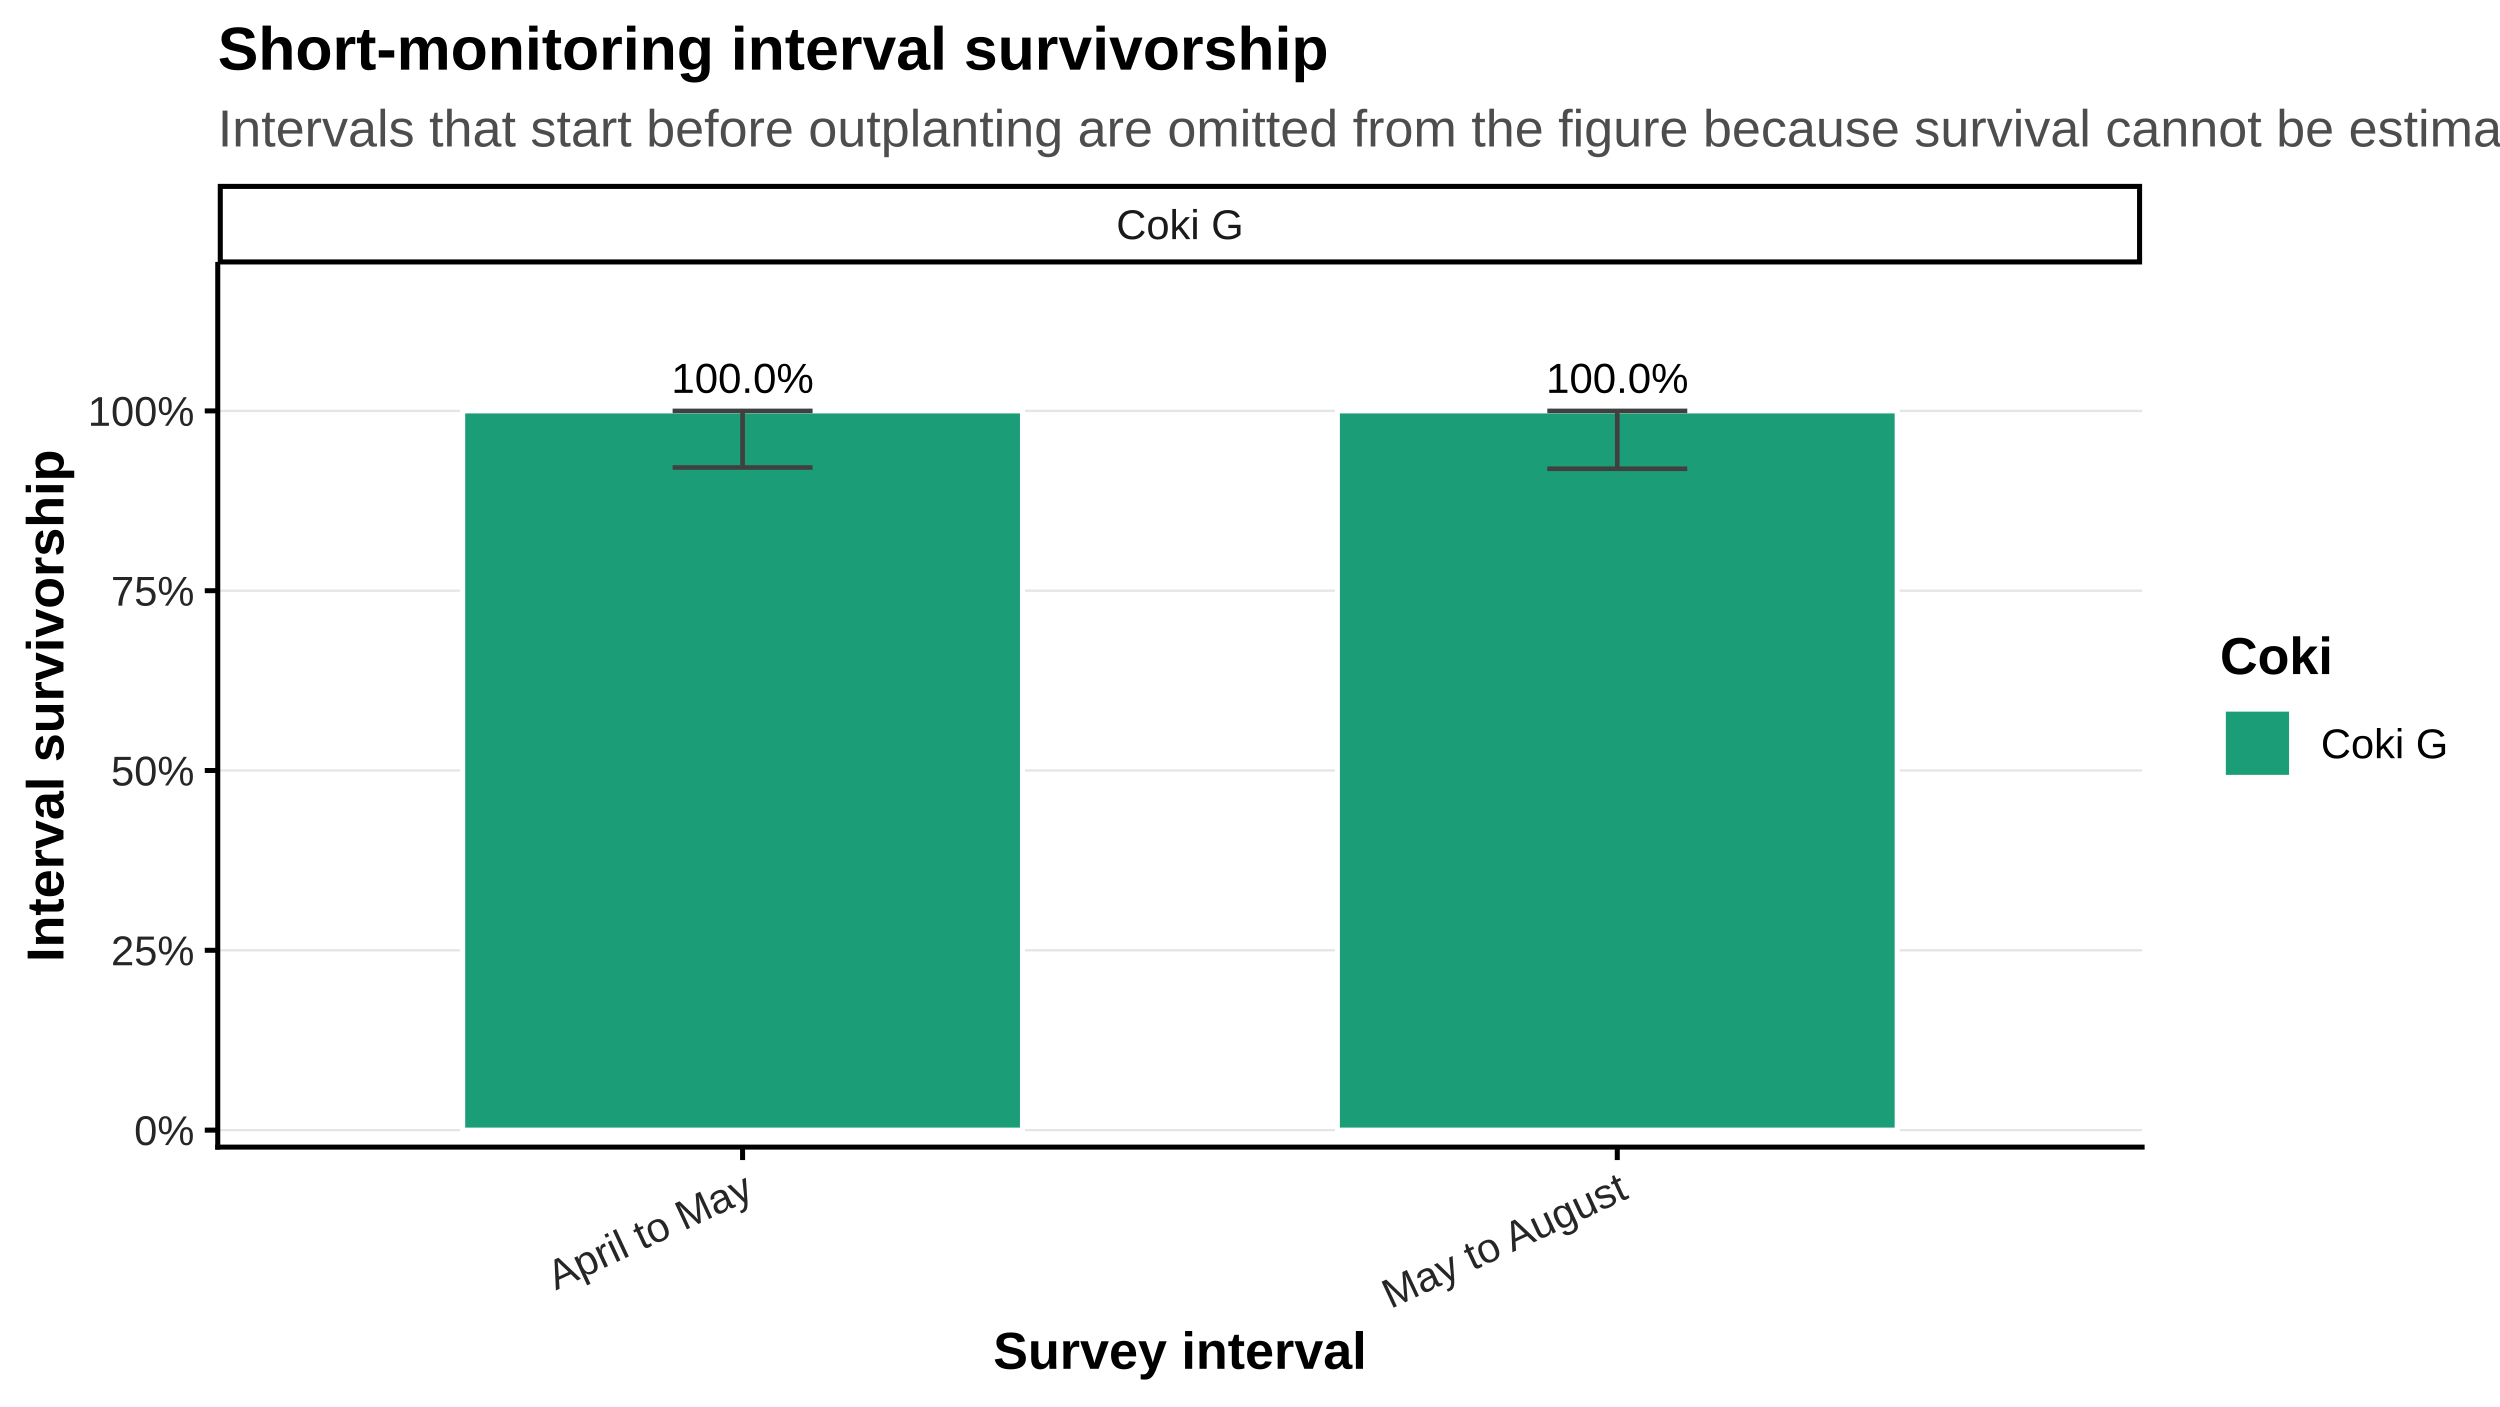
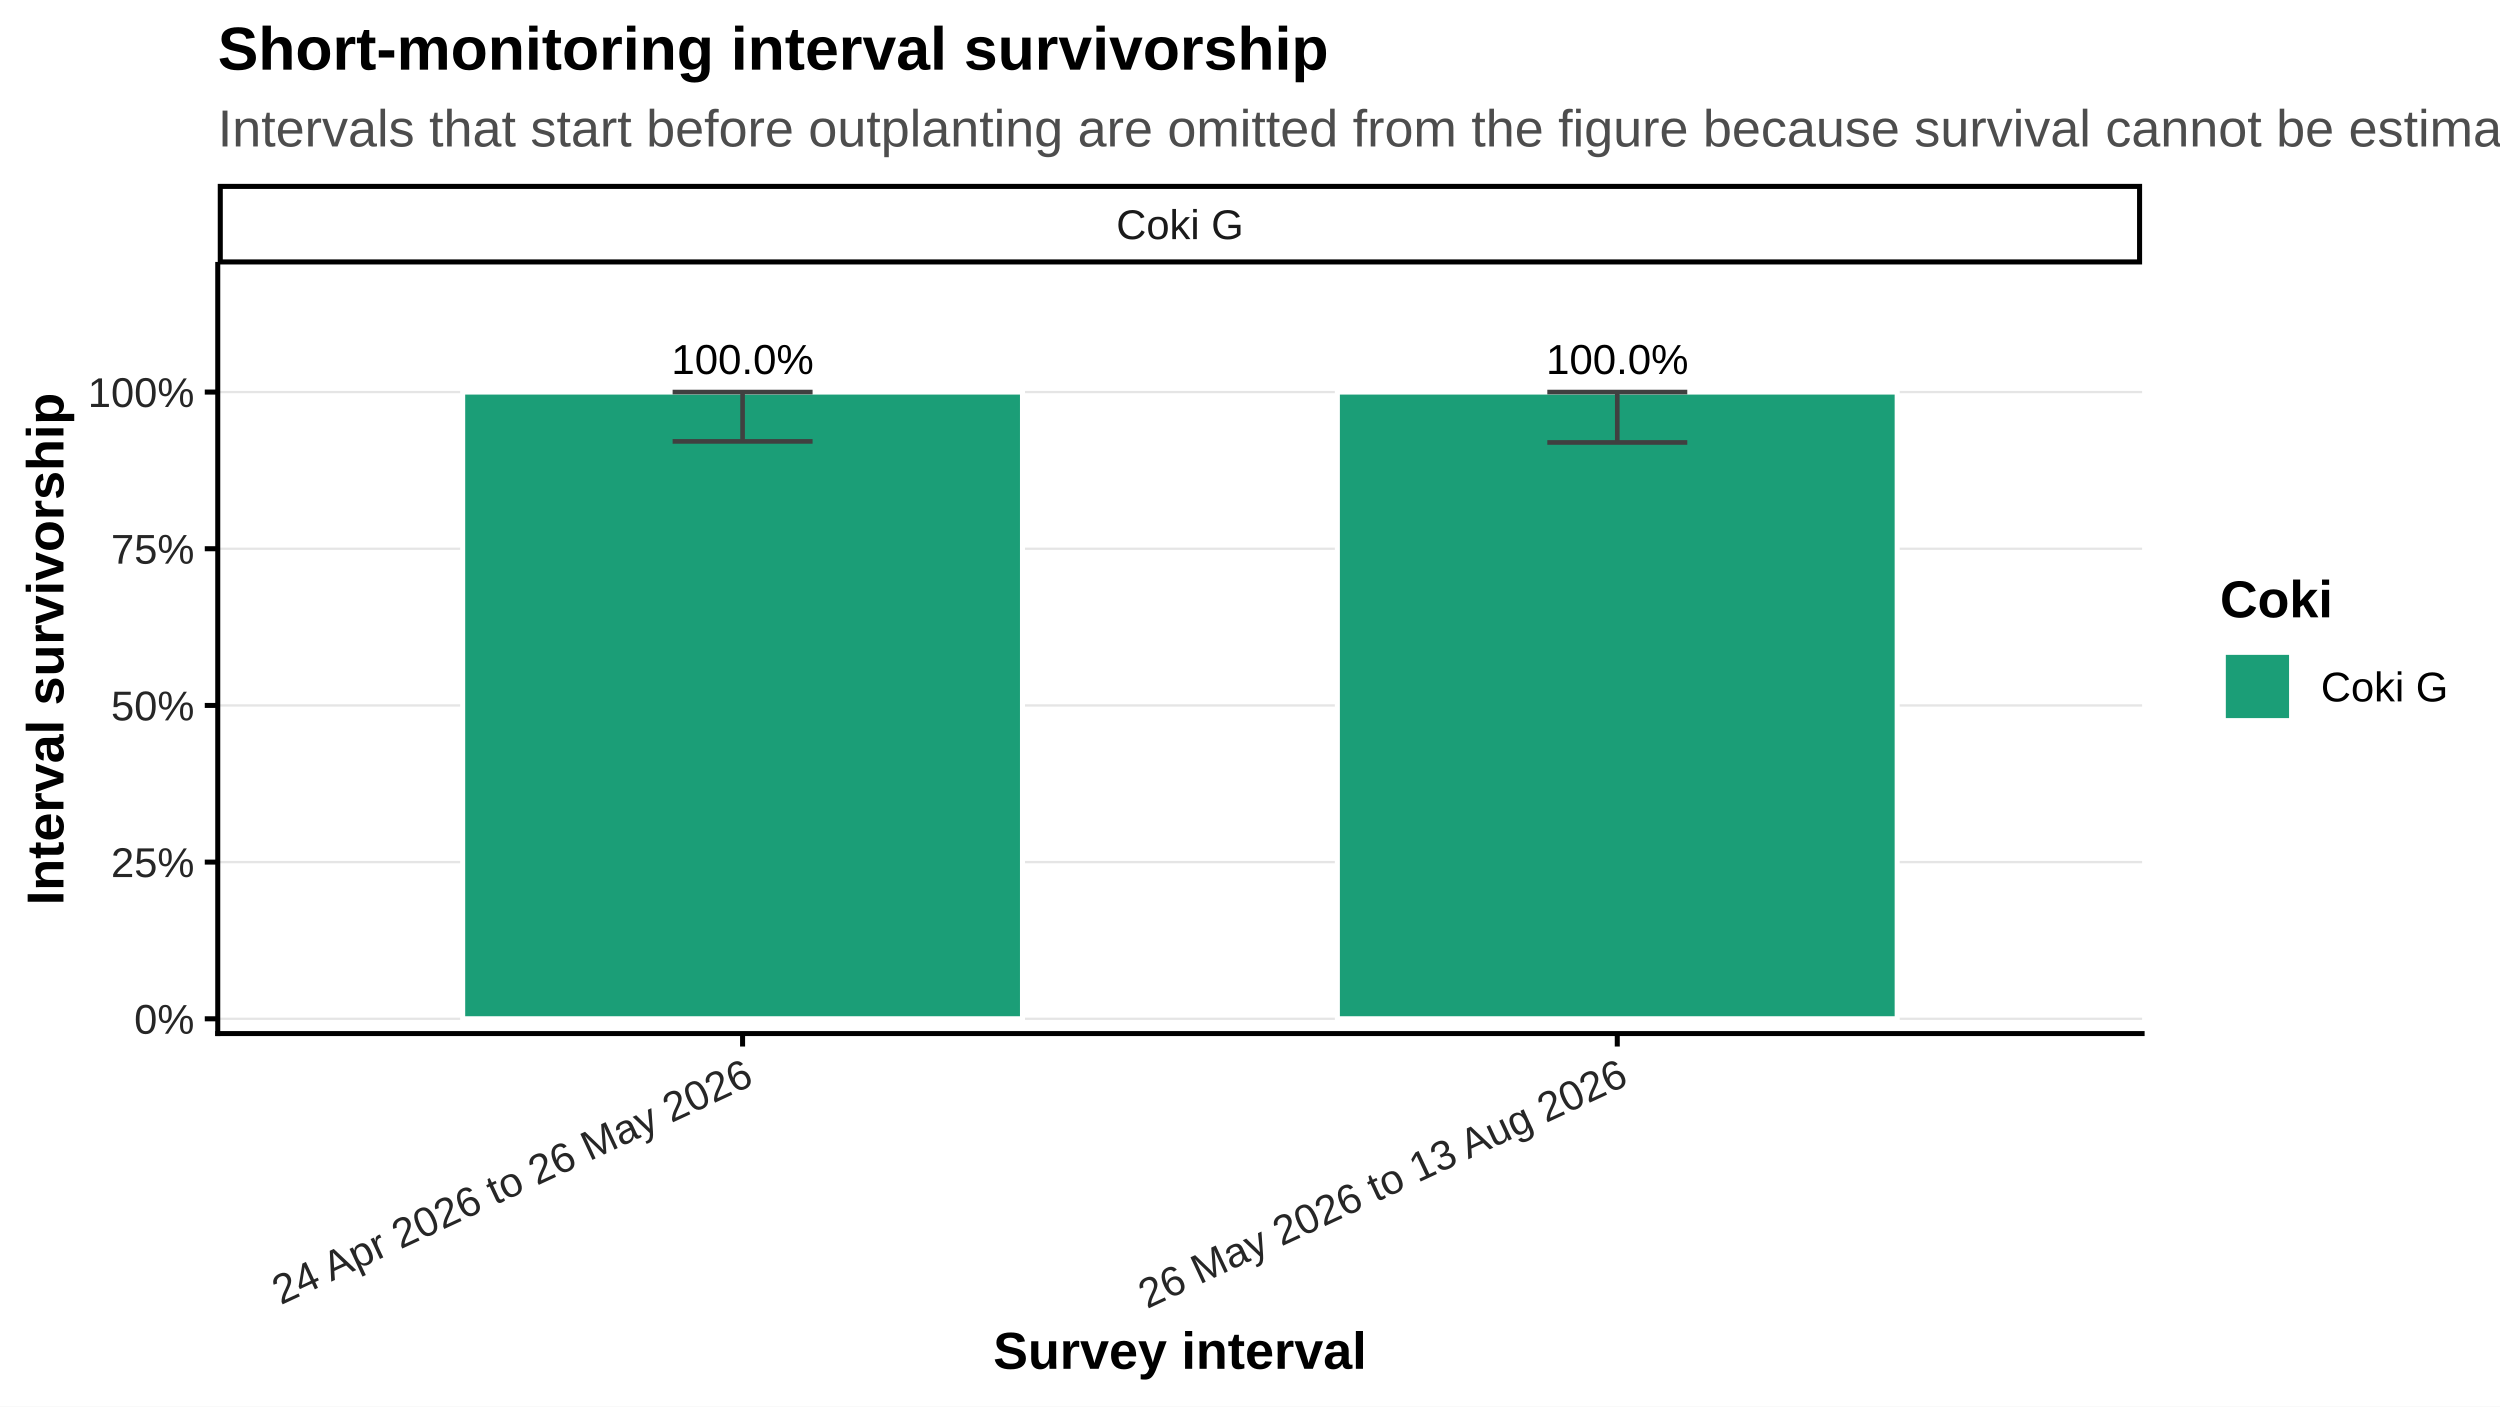
<svg xmlns="http://www.w3.org/2000/svg" class="svglite" width="576.00pt" height="324.00pt" viewBox="0 0 576.00 324.00">
  <defs>
    <style type="text/css">
    .svglite line, .svglite polyline, .svglite polygon, .svglite path, .svglite rect, .svglite circle {
      fill: none;
      stroke: #000000;
      stroke-linecap: round;
      stroke-linejoin: round;
      stroke-miterlimit: 10.00;
    }
    .svglite text {
      white-space: pre;
    }
  </style>
  </defs>
  <rect width="100%" height="100%" style="stroke: none; fill: #FFFFFF;" />
  <defs>
    <clipPath id="cpMC4wMHw1NzYuMDB8MC4wMHwzMjQuMDA=">
      <rect x="0.00" y="0.00" width="576.00" height="324.00" />
    </clipPath>
  </defs>
  <g clip-path="url(#cpMC4wMHw1NzYuMDB8MC4wMHwzMjQuMDA=)">
    <rect x="0.00" y="0.00" width="576.00" height="324.00" style="stroke-width: 1.16; stroke: #FFFFFF; fill: #FFFFFF;" />
  </g>
  <defs>
-     <clipPath id="cpNTAuMTd8NDkzLjU0fDYwLjkzfDI2NC4yOQ==">
-       <rect x="50.17" y="60.93" width="443.37" height="203.35" />
+     <clipPath id="cpNTAuMTd8NDkzLjU0fDYwLjkzfDIzOC4xMw==">
+       <rect x="50.17" y="60.93" width="443.37" height="177.20" />
    </clipPath>
  </defs>
-   <g clip-path="url(#cpNTAuMTd8NDkzLjU0fDYwLjkzfDI2NC4yOQ==)">
-     <rect x="50.17" y="60.93" width="443.37" height="203.35" style="stroke-width: 1.16; stroke: none; fill: #FFFFFF;" />
-     <polyline points="50.17,260.38 493.54,260.38 " style="stroke-width: 0.53; stroke: #E5E5E5; stroke-linecap: butt;" />
-     <polyline points="50.17,218.95 493.54,218.95 " style="stroke-width: 0.53; stroke: #E5E5E5; stroke-linecap: butt;" />
-     <polyline points="50.17,177.52 493.54,177.52 " style="stroke-width: 0.53; stroke: #E5E5E5; stroke-linecap: butt;" />
-     <polyline points="50.17,136.10 493.54,136.10 " style="stroke-width: 0.53; stroke: #E5E5E5; stroke-linecap: butt;" />
-     <polyline points="50.17,94.67 493.54,94.67 " style="stroke-width: 0.53; stroke: #E5E5E5; stroke-linecap: butt;" />
-     <rect x="106.60" y="94.67" width="128.98" height="165.71" style="stroke-width: 1.16; stroke: #FFFFFF; stroke-linecap: butt; stroke-linejoin: miter; fill: #1B9E77;" />
-     <rect x="308.13" y="94.67" width="128.98" height="165.71" style="stroke-width: 1.16; stroke: #FFFFFF; stroke-linecap: butt; stroke-linejoin: miter; fill: #1B9E77;" />
-     <polyline points="154.97,94.67 187.22,94.67 " style="stroke-width: 1.07; stroke: #404040; stroke-linecap: butt;" />
-     <polyline points="171.09,94.67 171.09,107.71 " style="stroke-width: 1.07; stroke: #404040; stroke-linecap: butt;" />
-     <polyline points="154.97,107.71 187.22,107.71 " style="stroke-width: 1.07; stroke: #404040; stroke-linecap: butt;" />
-     <polyline points="356.50,94.67 388.75,94.67 " style="stroke-width: 1.07; stroke: #404040; stroke-linecap: butt;" />
-     <polyline points="372.62,94.67 372.62,108.00 " style="stroke-width: 1.07; stroke: #404040; stroke-linecap: butt;" />
-     <polyline points="356.50,108.00 388.75,108.00 " style="stroke-width: 1.07; stroke: #404040; stroke-linecap: butt;" />
-     <text x="171.09" y="90.51" text-anchor="middle" style="font-size: 9.67px; font-family: &quot;Arial&quot;;" textLength="32.80px" lengthAdjust="spacingAndGlyphs">100.0%</text>
-     <text x="372.62" y="90.51" text-anchor="middle" style="font-size: 9.67px; font-family: &quot;Arial&quot;;" textLength="32.80px" lengthAdjust="spacingAndGlyphs">100.0%</text>
+   <g clip-path="url(#cpNTAuMTd8NDkzLjU0fDYwLjkzfDIzOC4xMw==)">
+     <rect x="50.17" y="60.93" width="443.37" height="177.20" style="stroke-width: 1.16; stroke: none; fill: #FFFFFF;" />
+     <polyline points="50.17,234.73 493.54,234.73 " style="stroke-width: 0.53; stroke: #E5E5E5; stroke-linecap: butt;" />
+     <polyline points="50.17,198.63 493.54,198.63 " style="stroke-width: 0.53; stroke: #E5E5E5; stroke-linecap: butt;" />
+     <polyline points="50.17,162.53 493.54,162.53 " style="stroke-width: 0.53; stroke: #E5E5E5; stroke-linecap: butt;" />
+     <polyline points="50.17,126.43 493.54,126.43 " style="stroke-width: 0.53; stroke: #E5E5E5; stroke-linecap: butt;" />
+     <polyline points="50.17,90.33 493.54,90.33 " style="stroke-width: 0.53; stroke: #E5E5E5; stroke-linecap: butt;" />
+     <rect x="106.60" y="90.33" width="128.98" height="144.39" style="stroke-width: 1.16; stroke: #FFFFFF; stroke-linecap: butt; stroke-linejoin: miter; fill: #1B9E77;" />
+     <rect x="308.13" y="90.33" width="128.98" height="144.39" style="stroke-width: 1.16; stroke: #FFFFFF; stroke-linecap: butt; stroke-linejoin: miter; fill: #1B9E77;" />
+     <polyline points="154.97,90.33 187.22,90.33 " style="stroke-width: 1.07; stroke: #404040; stroke-linecap: butt;" />
+     <polyline points="171.09,90.33 171.09,101.70 " style="stroke-width: 1.07; stroke: #404040; stroke-linecap: butt;" />
+     <polyline points="154.97,101.70 187.22,101.70 " style="stroke-width: 1.07; stroke: #404040; stroke-linecap: butt;" />
+     <polyline points="356.50,90.33 388.75,90.33 " style="stroke-width: 1.07; stroke: #404040; stroke-linecap: butt;" />
+     <polyline points="372.62,90.33 372.62,101.94 " style="stroke-width: 1.07; stroke: #404040; stroke-linecap: butt;" />
+     <polyline points="356.50,101.94 388.75,101.94 " style="stroke-width: 1.07; stroke: #404040; stroke-linecap: butt;" />
+     <text x="171.09" y="86.17" text-anchor="middle" style="font-size: 9.67px; font-family: &quot;Arial&quot;;" textLength="32.80px" lengthAdjust="spacingAndGlyphs">100.0%</text>
+     <text x="372.62" y="86.17" text-anchor="middle" style="font-size: 9.67px; font-family: &quot;Arial&quot;;" textLength="32.80px" lengthAdjust="spacingAndGlyphs">100.0%</text>
  </g>
  <g clip-path="url(#cpMC4wMHw1NzYuMDB8MC4wMHwzMjQuMDA=)">
</g>
  <defs>
    <clipPath id="cpNTAuMTd8NDkzLjU0fDQyLjM2fDYwLjkz">
      <rect x="50.17" y="42.36" width="443.37" height="18.57" />
    </clipPath>
  </defs>
  <g clip-path="url(#cpNTAuMTd8NDkzLjU0fDQyLjM2fDYwLjkz)">
    <rect x="50.17" y="42.36" width="443.37" height="18.57" style="stroke-width: 2.33; fill: #FFFFFF;" />
    <text x="271.86" y="55.09" text-anchor="middle" style="font-size: 9.60px;fill: #1A1A1A; font-family: &quot;Arial&quot;;" textLength="29.31px" lengthAdjust="spacingAndGlyphs">Coki G</text>
  </g>
  <g clip-path="url(#cpMC4wMHw1NzYuMDB8MC4wMHwzMjQuMDA=)">
-     <polyline points="50.17,264.29 493.54,264.29 " style="stroke-width: 1.16; stroke-linecap: square;" />
-     <polyline points="171.09,267.28 171.09,264.29 " style="stroke-width: 1.16; stroke-linecap: butt;" />
-     <polyline points="372.62,267.28 372.62,264.29 " style="stroke-width: 1.16; stroke-linecap: butt;" />
-     <text transform="translate(174.00,275.91) rotate(-25)" text-anchor="end" style="font-size: 9.60px;fill: #262626; font-family: &quot;Arial&quot;;" textLength="50.64px" lengthAdjust="spacingAndGlyphs">April to May</text>
-     <text transform="translate(375.53,275.91) rotate(-25)" text-anchor="end" style="font-size: 9.60px;fill: #262626; font-family: &quot;Arial&quot;;" textLength="61.32px" lengthAdjust="spacingAndGlyphs">May to August</text>
-     <polyline points="50.17,264.29 50.17,60.93 " style="stroke-width: 1.16; stroke-linecap: square;" />
-     <text x="44.79" y="263.82" text-anchor="end" style="font-size: 9.60px;fill: #262626; font-family: &quot;Arial&quot;;" textLength="13.87px" lengthAdjust="spacingAndGlyphs">0%</text>
-     <text x="44.79" y="222.39" text-anchor="end" style="font-size: 9.60px;fill: #262626; font-family: &quot;Arial&quot;;" textLength="19.20px" lengthAdjust="spacingAndGlyphs">25%</text>
-     <text x="44.79" y="180.97" text-anchor="end" style="font-size: 9.60px;fill: #262626; font-family: &quot;Arial&quot;;" textLength="19.20px" lengthAdjust="spacingAndGlyphs">50%</text>
-     <text x="44.79" y="139.54" text-anchor="end" style="font-size: 9.60px;fill: #262626; font-family: &quot;Arial&quot;;" textLength="19.20px" lengthAdjust="spacingAndGlyphs">75%</text>
-     <text x="44.79" y="98.11" text-anchor="end" style="font-size: 9.60px;fill: #262626; font-family: &quot;Arial&quot;;" textLength="24.54px" lengthAdjust="spacingAndGlyphs">100%</text>
-     <polyline points="47.18,260.38 50.17,260.38 " style="stroke-width: 1.16; stroke-linecap: butt;" />
-     <polyline points="47.18,218.95 50.17,218.95 " style="stroke-width: 1.16; stroke-linecap: butt;" />
-     <polyline points="47.18,177.52 50.17,177.52 " style="stroke-width: 1.16; stroke-linecap: butt;" />
-     <polyline points="47.18,136.10 50.17,136.10 " style="stroke-width: 1.16; stroke-linecap: butt;" />
-     <polyline points="47.18,94.67 50.17,94.67 " style="stroke-width: 1.16; stroke-linecap: butt;" />
+     <polyline points="50.17,238.13 493.54,238.13 " style="stroke-width: 1.16; stroke-linecap: square;" />
+     <polyline points="171.09,241.12 171.09,238.13 " style="stroke-width: 1.16; stroke-linecap: butt;" />
+     <polyline points="372.62,241.12 372.62,238.13 " style="stroke-width: 1.16; stroke-linecap: butt;" />
+     <text transform="translate(174.00,249.75) rotate(-25)" text-anchor="end" style="font-size: 9.60px;fill: #262626; font-family: &quot;Arial&quot;;" textLength="121.06px" lengthAdjust="spacingAndGlyphs">24 Apr 2026 to 26 May 2026</text>
+     <text transform="translate(375.53,249.75) rotate(-25)" text-anchor="end" style="font-size: 9.60px;fill: #262626; font-family: &quot;Arial&quot;;" textLength="123.20px" lengthAdjust="spacingAndGlyphs">26 May 2026 to 13 Aug 2026</text>
+     <polyline points="50.17,238.13 50.17,60.93 " style="stroke-width: 1.16; stroke-linecap: square;" />
+     <text x="44.79" y="238.17" text-anchor="end" style="font-size: 9.60px;fill: #262626; font-family: &quot;Arial&quot;;" textLength="13.87px" lengthAdjust="spacingAndGlyphs">0%</text>
+     <text x="44.79" y="202.07" text-anchor="end" style="font-size: 9.60px;fill: #262626; font-family: &quot;Arial&quot;;" textLength="19.20px" lengthAdjust="spacingAndGlyphs">25%</text>
+     <text x="44.79" y="165.97" text-anchor="end" style="font-size: 9.60px;fill: #262626; font-family: &quot;Arial&quot;;" textLength="19.20px" lengthAdjust="spacingAndGlyphs">50%</text>
+     <text x="44.79" y="129.87" text-anchor="end" style="font-size: 9.60px;fill: #262626; font-family: &quot;Arial&quot;;" textLength="19.20px" lengthAdjust="spacingAndGlyphs">75%</text>
+     <text x="44.79" y="93.77" text-anchor="end" style="font-size: 9.60px;fill: #262626; font-family: &quot;Arial&quot;;" textLength="24.54px" lengthAdjust="spacingAndGlyphs">100%</text>
+     <polyline points="47.18,234.73 50.17,234.73 " style="stroke-width: 1.16; stroke-linecap: butt;" />
+     <polyline points="47.18,198.63 50.17,198.63 " style="stroke-width: 1.16; stroke-linecap: butt;" />
+     <polyline points="47.18,162.53 50.17,162.53 " style="stroke-width: 1.16; stroke-linecap: butt;" />
+     <polyline points="47.18,126.43 50.17,126.43 " style="stroke-width: 1.16; stroke-linecap: butt;" />
+     <polyline points="47.18,90.33 50.17,90.33 " style="stroke-width: 1.16; stroke-linecap: butt;" />
    <text x="271.86" y="315.37" text-anchor="middle" style="font-size: 12.00px; font-weight: bold; font-family: &quot;Arial&quot;;" textLength="86.05px" lengthAdjust="spacingAndGlyphs">Survey interval</text>
-     <text transform="translate(14.62,162.61) rotate(-90)" text-anchor="middle" style="font-size: 12.00px; font-weight: bold; font-family: &quot;Arial&quot;;" textLength="118.05px" lengthAdjust="spacingAndGlyphs">Interval survivorship</text>
-     <rect x="505.50" y="139.36" width="64.52" height="46.50" style="stroke-width: 1.16; stroke: none; fill: #FFFFFF;" />
-     <text x="511.48" y="155.30" style="font-size: 12.00px; font-weight: bold; font-family: &quot;Arial&quot;;" textLength="26.01px" lengthAdjust="spacingAndGlyphs">Coki</text>
-     <rect x="511.48" y="162.60" width="17.28" height="17.28" style="stroke-width: 1.16; stroke: none; fill: #FFFFFF;" />
-     <rect x="512.25" y="163.38" width="15.73" height="15.73" style="stroke-width: 1.16; stroke: #FFFFFF; stroke-linecap: butt; stroke-linejoin: miter; fill: #1B9E77;" />
-     <text x="534.73" y="174.69" style="font-size: 9.60px; font-family: &quot;Arial&quot;;" textLength="29.31px" lengthAdjust="spacingAndGlyphs">Coki G</text>
+     <text transform="translate(14.62,149.53) rotate(-90)" text-anchor="middle" style="font-size: 12.00px; font-weight: bold; font-family: &quot;Arial&quot;;" textLength="118.05px" lengthAdjust="spacingAndGlyphs">Interval survivorship</text>
+     <rect x="505.50" y="126.28" width="64.52" height="46.50" style="stroke-width: 1.16; stroke: none; fill: #FFFFFF;" />
+     <text x="511.48" y="142.23" style="font-size: 12.00px; font-weight: bold; font-family: &quot;Arial&quot;;" textLength="26.01px" lengthAdjust="spacingAndGlyphs">Coki</text>
+     <rect x="511.48" y="149.53" width="17.28" height="17.28" style="stroke-width: 1.16; stroke: none; fill: #FFFFFF;" />
+     <rect x="512.25" y="150.30" width="15.73" height="15.73" style="stroke-width: 1.16; stroke: #FFFFFF; stroke-linecap: butt; stroke-linejoin: miter; fill: #1B9E77;" />
+     <text x="534.73" y="161.61" style="font-size: 9.60px; font-family: &quot;Arial&quot;;" textLength="29.31px" lengthAdjust="spacingAndGlyphs">Coki G</text>
    <text x="50.17" y="33.74" style="font-size: 12.00px;fill: #4D4D4D; font-family: &quot;Arial&quot;;" textLength="631.98px" lengthAdjust="spacingAndGlyphs">Intervals that start before outplanting are omitted from the figure because survival cannot be estimated when start n = 0</text>
    <text x="50.17" y="16.05" style="font-size: 14.00px; font-weight: bold; font-family: &quot;Arial&quot;;" textLength="255.82px" lengthAdjust="spacingAndGlyphs">Short-monitoring interval survivorship</text>
  </g>
</svg>
